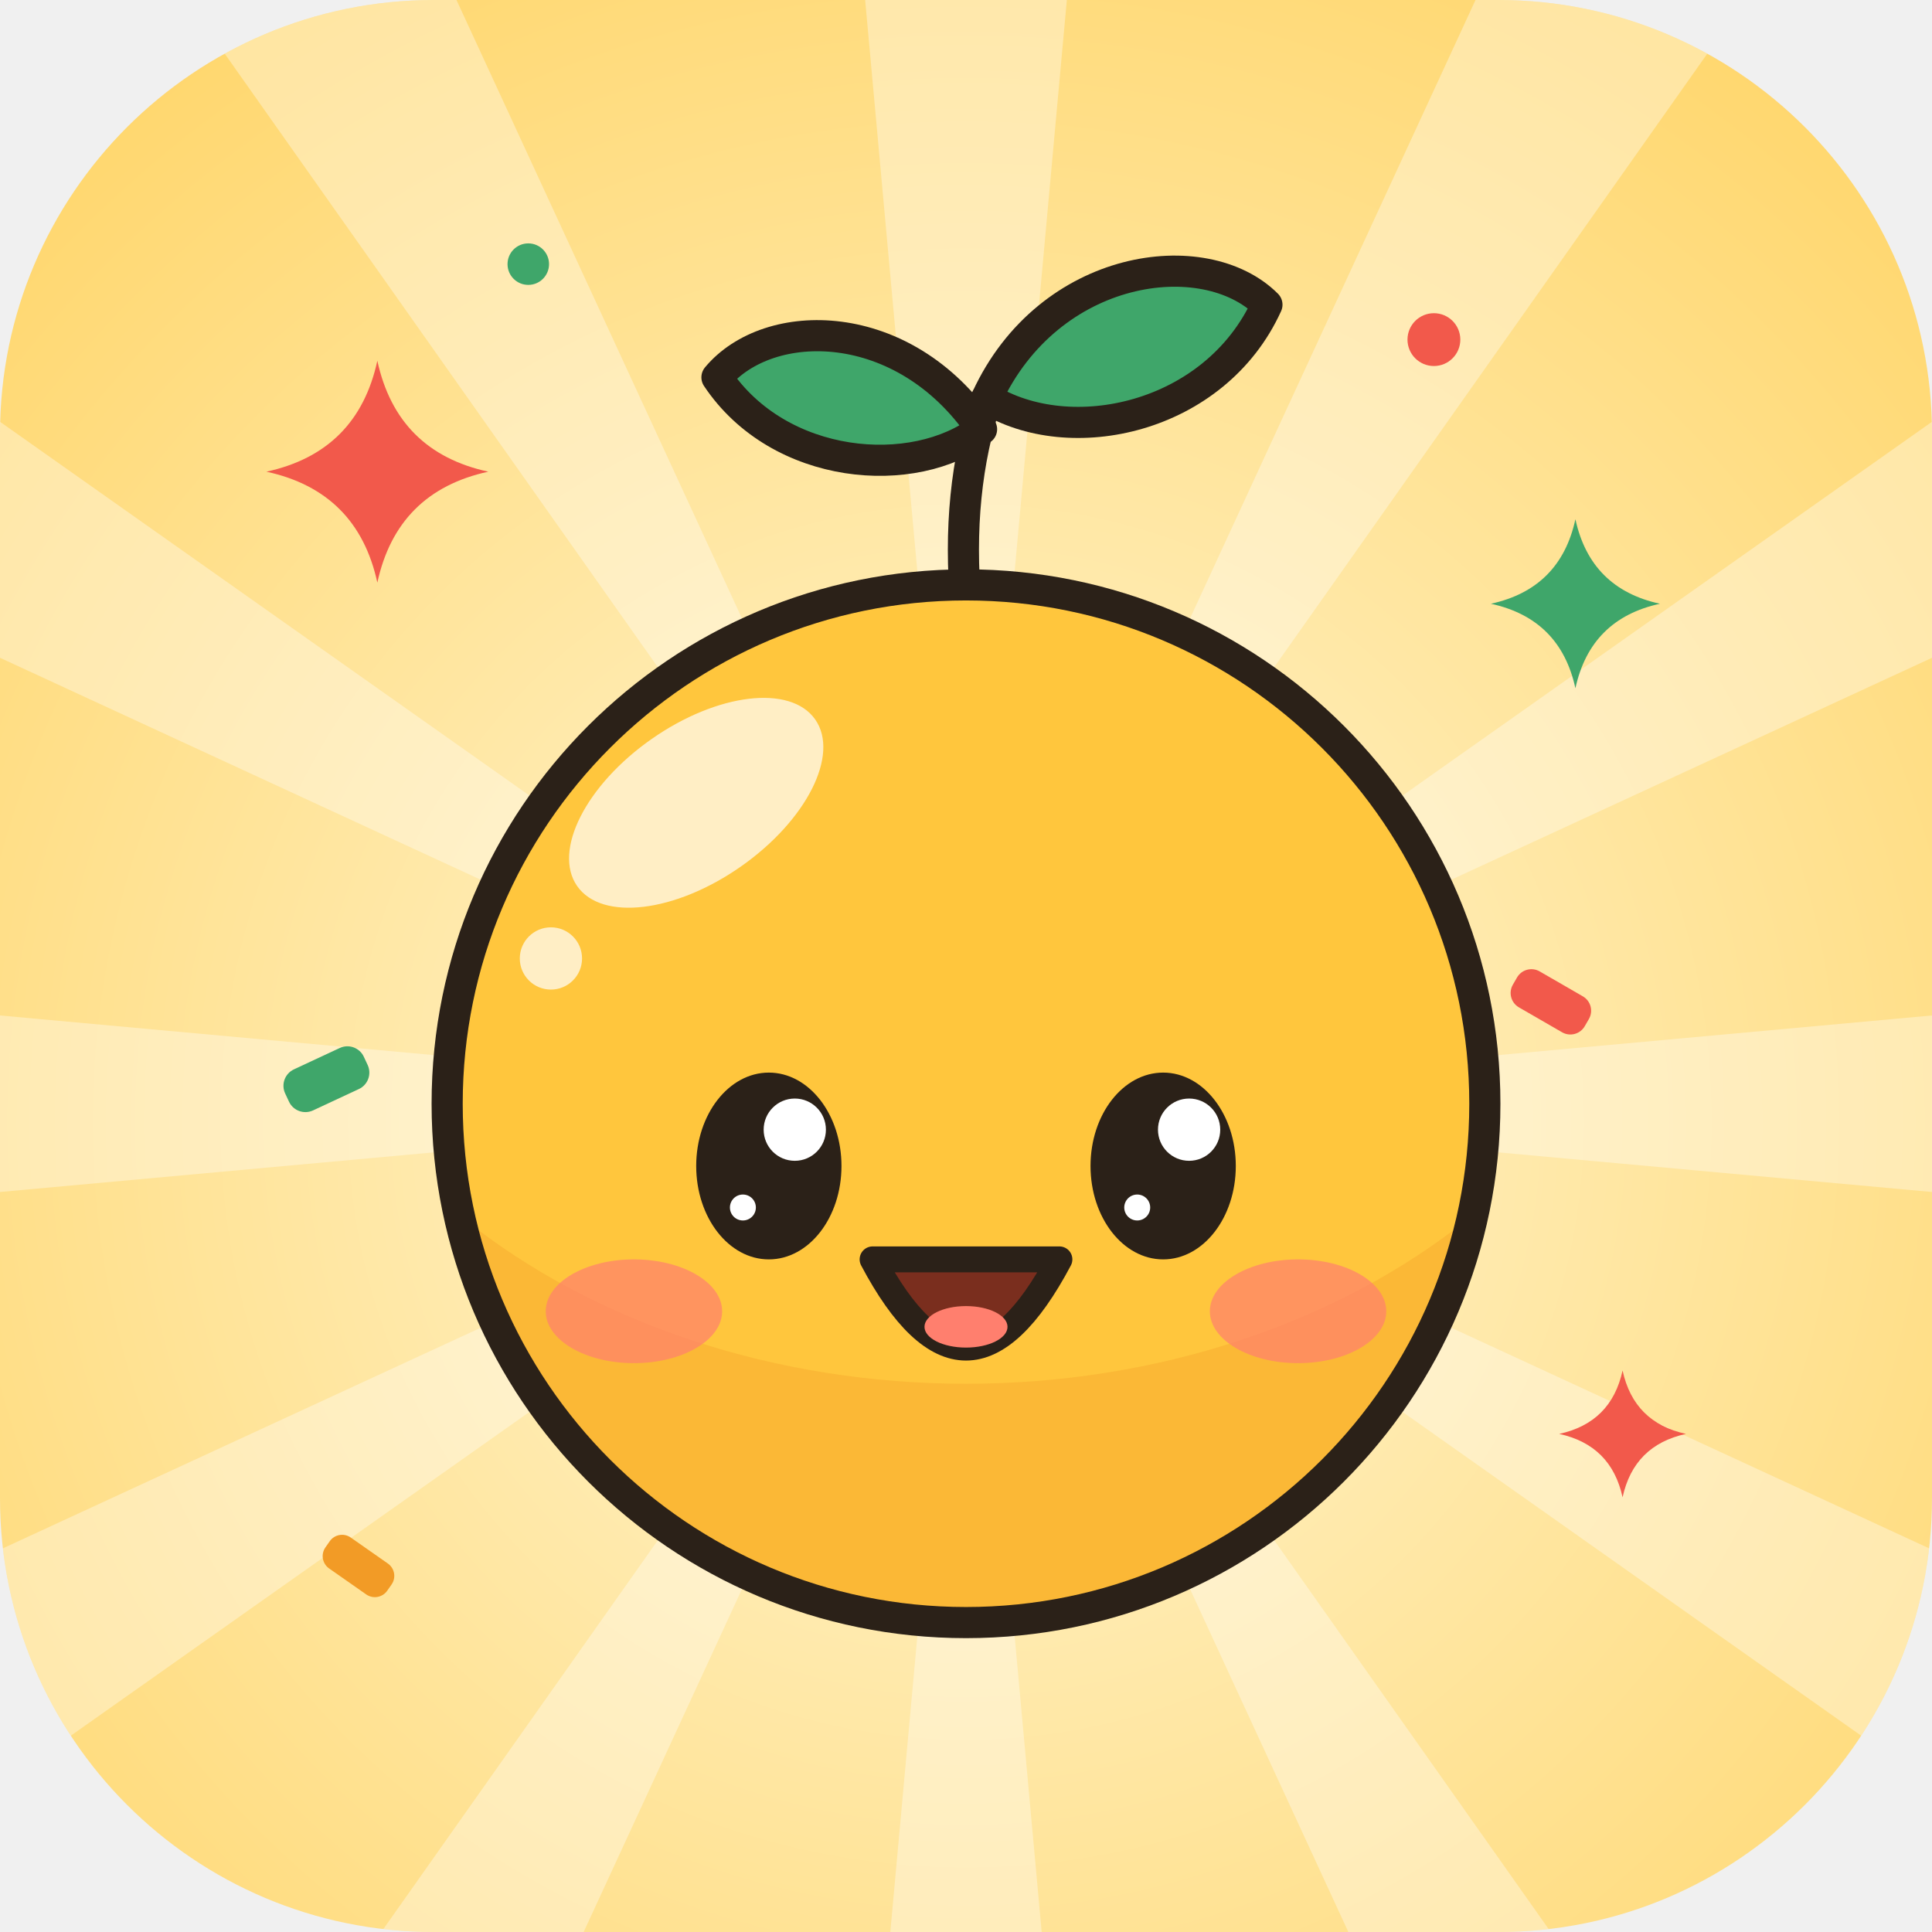
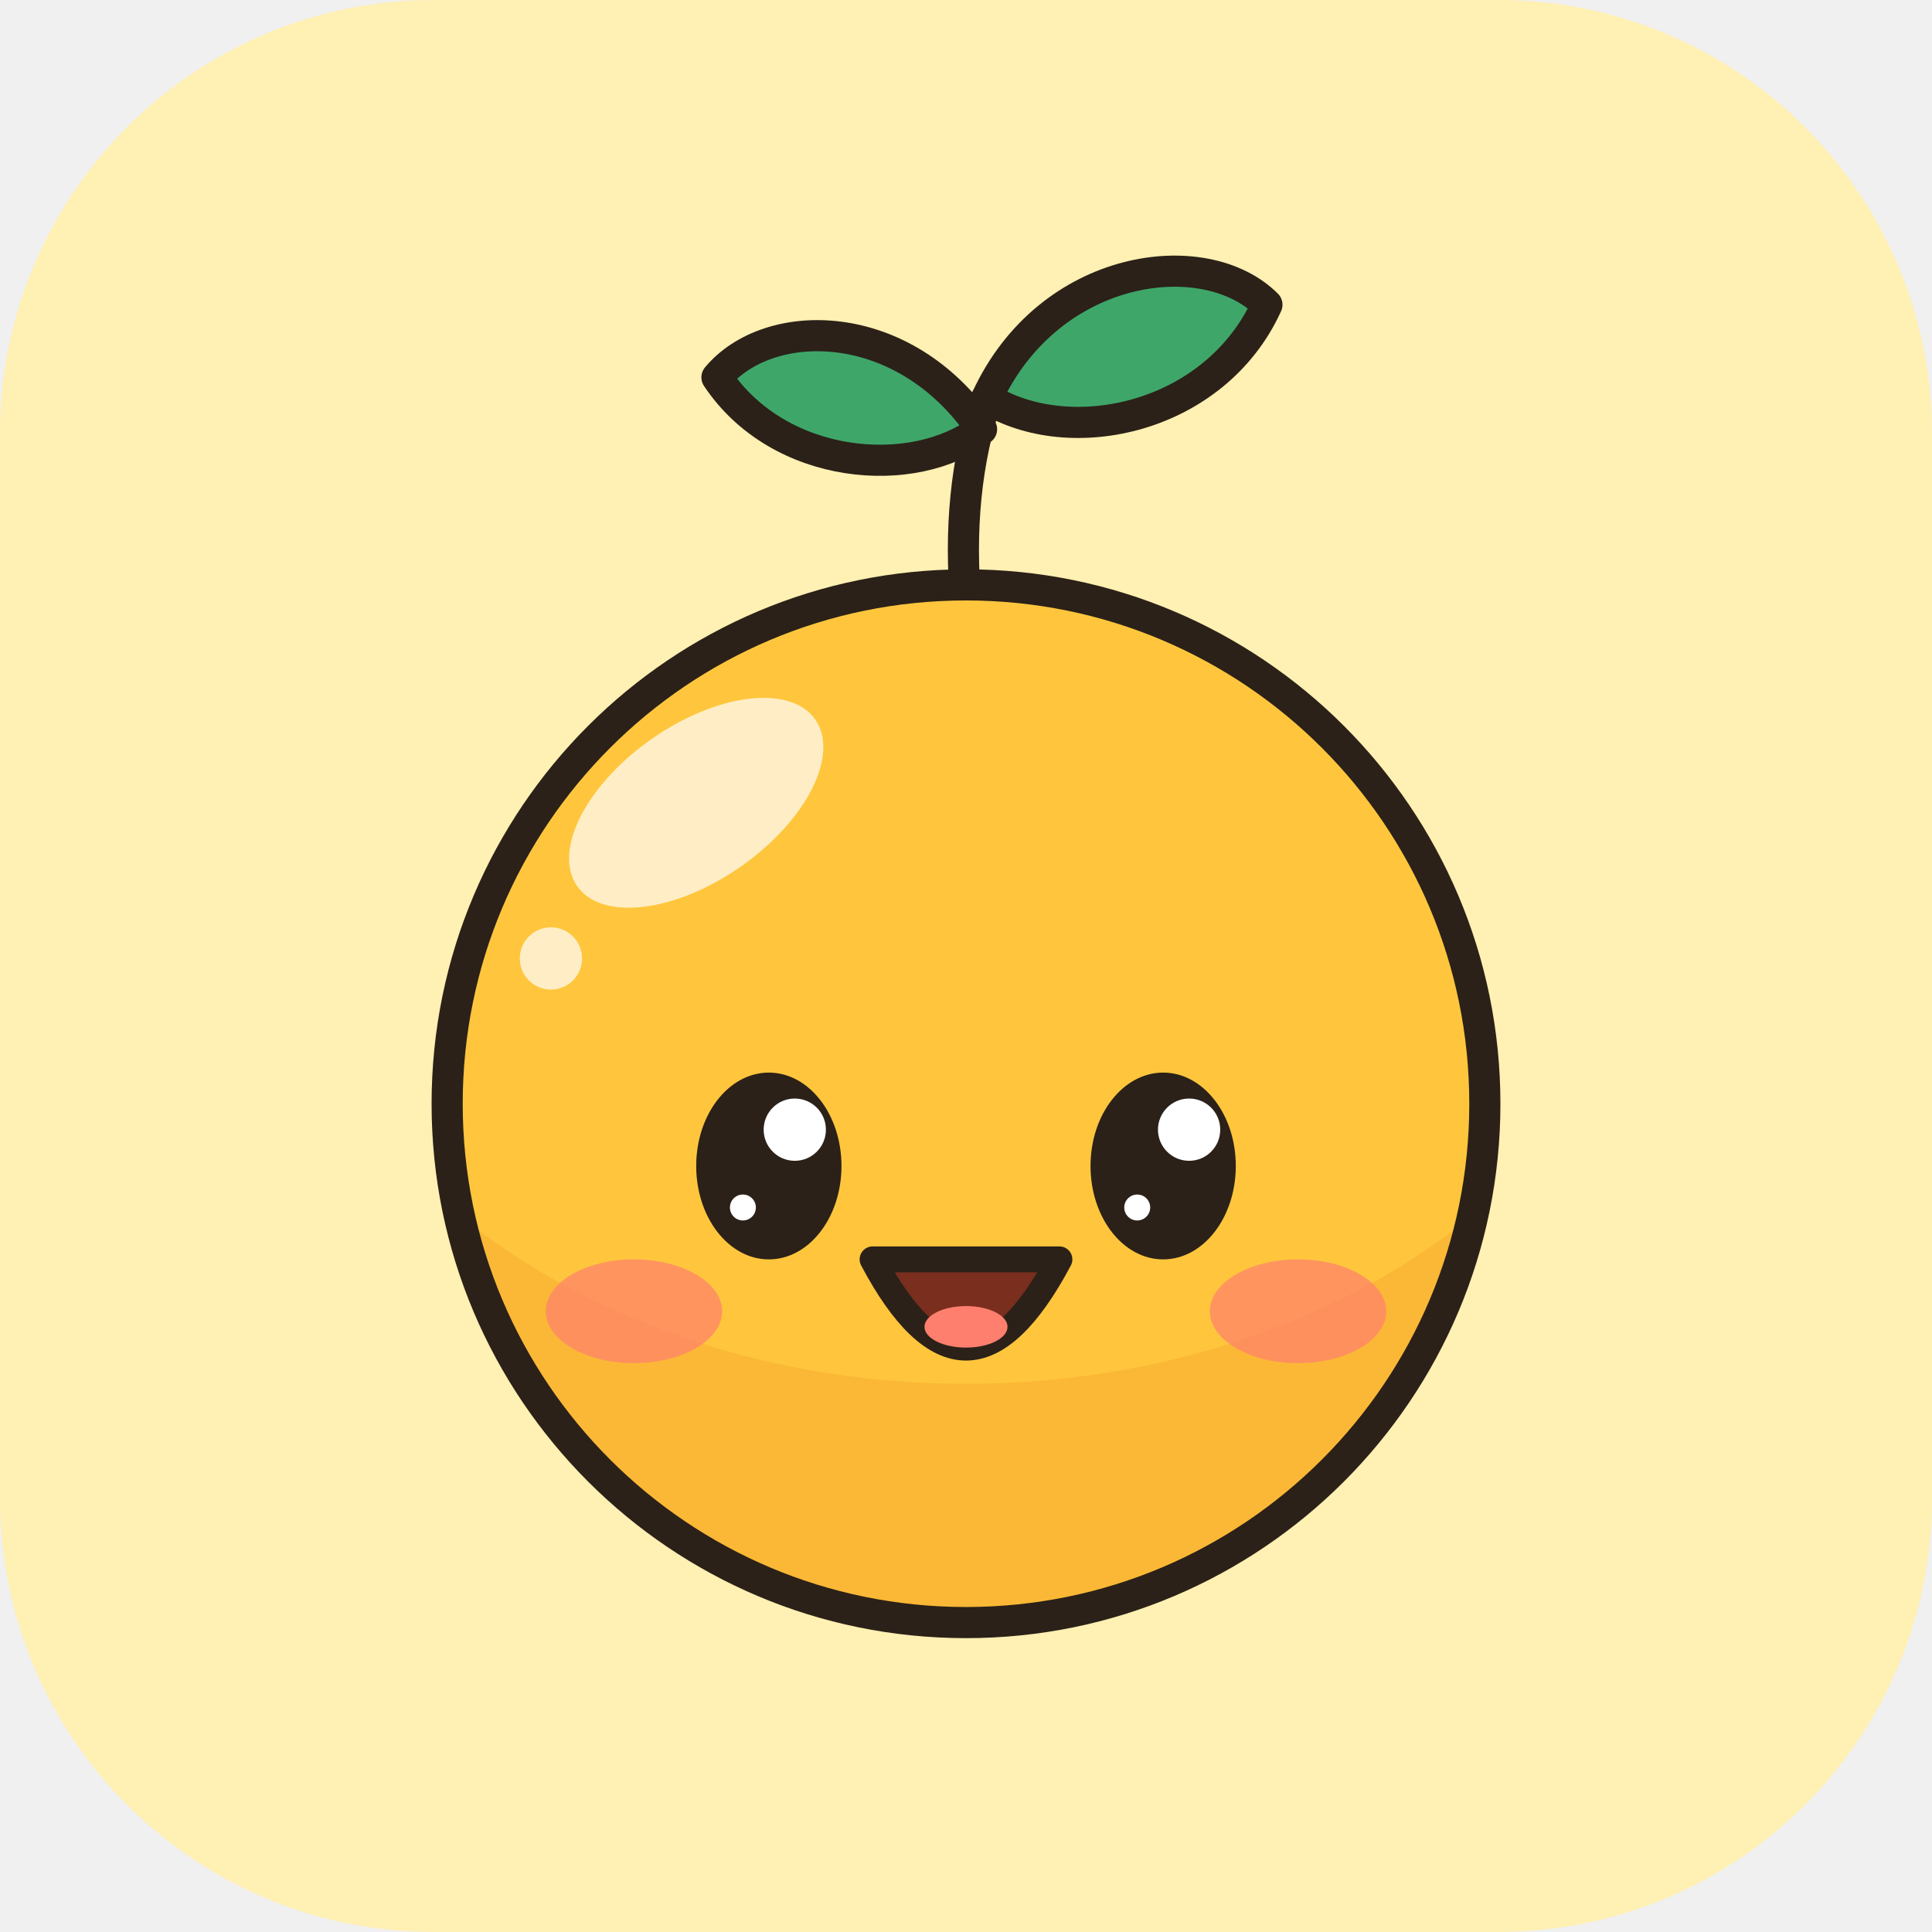
<svg xmlns="http://www.w3.org/2000/svg" viewBox="0 0 1024 1024" width="1024" height="1024">
-   <defs>
-     <radialGradient id="g" cx="50%" cy="58%" r="70%">
-       <stop offset="0" stop-color="#FFF6D6" />
-       <stop offset="1" stop-color="#FFD66B" />
-     </radialGradient>
-     <clipPath id="t">
-       <rect width="1024" height="1024" rx="230" />
-     </clipPath>
-   </defs>
-   <g clip-path="url(#t)">
-     <rect width="1024" height="1024" fill="url(#g)" />
-     <path d="M512 585 L422 -400 L602 -400Z" fill="#FFFFFF" opacity="0.35" transform="rotate(0 512 585)" />
-     <path d="M512 585 L422 -400 L602 -400Z" fill="#FFFFFF" opacity="0.35" transform="rotate(30 512 585)" />
-     <path d="M512 585 L422 -400 L602 -400Z" fill="#FFFFFF" opacity="0.35" transform="rotate(60 512 585)" />
-     <path d="M512 585 L422 -400 L602 -400Z" fill="#FFFFFF" opacity="0.35" transform="rotate(90 512 585)" />
-     <path d="M512 585 L422 -400 L602 -400Z" fill="#FFFFFF" opacity="0.35" transform="rotate(120 512 585)" />
-     <path d="M512 585 L422 -400 L602 -400Z" fill="#FFFFFF" opacity="0.35" transform="rotate(150 512 585)" />
-     <path d="M512 585 L422 -400 L602 -400Z" fill="#FFFFFF" opacity="0.35" transform="rotate(180 512 585)" />
-     <path d="M512 585 L422 -400 L602 -400Z" fill="#FFFFFF" opacity="0.35" transform="rotate(210 512 585)" />
-     <path d="M512 585 L422 -400 L602 -400Z" fill="#FFFFFF" opacity="0.35" transform="rotate(240 512 585)" />
-     <path d="M512 585 L422 -400 L602 -400Z" fill="#FFFFFF" opacity="0.35" transform="rotate(270 512 585)" />
-     <path d="M512 585 L422 -400 L602 -400Z" fill="#FFFFFF" opacity="0.35" transform="rotate(300 512 585)" />
-     <path d="M512 585 L422 -400 L602 -400Z" fill="#FFFFFF" opacity="0.35" transform="rotate(330 512 585)" />
-     <path d="M0 -14 Q2.5 -2.5 14 0 Q2.5 2.5 0 14 Q-2.5 2.5 -14 0 Q-2.5 -2.5 0 -14Z" transform="translate(200 250) scale(4.2)" fill="#F2594B" />
-     <path d="M0 -14 Q2.5 -2.5 14 0 Q2.5 2.5 0 14 Q-2.5 2.5 -14 0 Q-2.5 -2.5 0 -14Z" transform="translate(835 320) scale(3.2)" fill="#3FA66A" />
-     <path d="M0 -14 Q2.5 -2.5 14 0 Q2.5 2.5 0 14 Q-2.5 2.5 -14 0 Q-2.5 -2.5 0 -14Z" transform="translate(860 760) scale(2.4)" fill="#F2594B" />
-     <rect x="150" y="560" width="46" height="24" rx="9.6" transform="rotate(-25 173.0 572.0)" fill="#3FA66A" />
-     <rect x="800" y="520" width="44" height="22" rx="8.8" transform="rotate(30 822.0 531.0)" fill="#F2594B" />
-     <rect x="170" y="820" width="40" height="20" rx="8.0" transform="rotate(35 190.0 830.0)" fill="#F29B26" />
-     <circle cx="760" cy="180" r="14" fill="#F2594B" />
-     <circle cx="280" cy="140" r="11" fill="#3FA66A" />
-     <g transform="rotate(0 512 585) translate(99.5 233.0) scale(2.75)">
-       <path d="M150 32 Q148 10 154 -8" fill="none" stroke="#2B2118" stroke-width="6" stroke-linecap="round" />
-       <path d="M153 -2 C138 -24 112 -24 102 -12 C114 6 140 8 153 -2Z" fill="#3FA66A" stroke="#2B2118" stroke-width="6" stroke-linejoin="round" />
-       <path d="M154 -8 C166 -34 196 -38 208 -26 C198 -4 170 2 154 -8Z" fill="#3FA66A" stroke="#2B2118" stroke-width="6" stroke-linejoin="round" />
-       <circle cx="150" cy="128" r="100" fill="#FFC63D" />
-       <path d="M53 150 A100 100 0 0 0 247 150 A135 105 0 0 1 53 150Z" fill="#F29B26" opacity="0.32" />
-       <ellipse cx="98" cy="70" rx="28" ry="15" transform="rotate(-35 98 70)" fill="#FFFFFF" opacity="0.7" />
-       <circle cx="70" cy="100" r="6" fill="#FFFFFF" opacity="0.7" />
-       <circle cx="150" cy="128" r="100" fill="none" stroke="#2B2118" stroke-width="6" />
-       <ellipse cx="112" cy="140" rx="14" ry="18" fill="#2B2118" />
-       <circle cx="117" cy="133" r="6" fill="#FFFFFF" />
-       <circle cx="107" cy="148" r="2.5" fill="#FFFFFF" />
-       <ellipse cx="188" cy="140" rx="14" ry="18" fill="#2B2118" />
-       <circle cx="193" cy="133" r="6" fill="#FFFFFF" />
-       <circle cx="183" cy="148" r="2.5" fill="#FFFFFF" />
-       <ellipse cx="86" cy="168" rx="17" ry="10" fill="#FF7F6E" opacity="0.7" />
-       <ellipse cx="214" cy="168" rx="17" ry="10" fill="#FF7F6E" opacity="0.7" />
-       <path d="M132 158 Q150 192 168 158 Z" fill="#7A2E1E" stroke="#2B2118" stroke-width="5" stroke-linejoin="round" />
-       <ellipse cx="150" cy="171" rx="8" ry="4" fill="#FF7F6E" />
-     </g>
+   <rect width="1024" height="1024" rx="230" fill="#FFF0B3" />
+   <g transform="rotate(0 512 585) translate(99.5 233.0) scale(2.75)">
+     <path d="M150 32 Q148 10 154 -8" fill="none" stroke="#2B2118" stroke-width="6" stroke-linecap="round" />
+     <path d="M153 -2 C138 -24 112 -24 102 -12 C114 6 140 8 153 -2Z" fill="#3FA66A" stroke="#2B2118" stroke-width="6" stroke-linejoin="round" />
+     <path d="M154 -8 C166 -34 196 -38 208 -26 C198 -4 170 2 154 -8Z" fill="#3FA66A" stroke="#2B2118" stroke-width="6" stroke-linejoin="round" />
+     <circle cx="150" cy="128" r="100" fill="#FFC63D" />
+     <path d="M53 150 A100 100 0 0 0 247 150 A135 105 0 0 1 53 150Z" fill="#F29B26" opacity="0.32" />
+     <ellipse cx="98" cy="70" rx="28" ry="15" transform="rotate(-35 98 70)" fill="#FFFFFF" opacity="0.7" />
+     <circle cx="70" cy="100" r="6" fill="#FFFFFF" opacity="0.7" />
+     <circle cx="150" cy="128" r="100" fill="none" stroke="#2B2118" stroke-width="6" />
+     <ellipse cx="112" cy="140" rx="14" ry="18" fill="#2B2118" />
+     <circle cx="117" cy="133" r="6" fill="#FFFFFF" />
+     <circle cx="107" cy="148" r="2.5" fill="#FFFFFF" />
+     <ellipse cx="188" cy="140" rx="14" ry="18" fill="#2B2118" />
+     <circle cx="193" cy="133" r="6" fill="#FFFFFF" />
+     <circle cx="183" cy="148" r="2.5" fill="#FFFFFF" />
+     <ellipse cx="86" cy="168" rx="17" ry="10" fill="#FF7F6E" opacity="0.7" />
+     <ellipse cx="214" cy="168" rx="17" ry="10" fill="#FF7F6E" opacity="0.7" />
+     <path d="M132 158 Q150 192 168 158 Z" fill="#7A2E1E" stroke="#2B2118" stroke-width="5" stroke-linejoin="round" />
+     <ellipse cx="150" cy="171" rx="8" ry="4" fill="#FF7F6E" />
  </g>
</svg>
